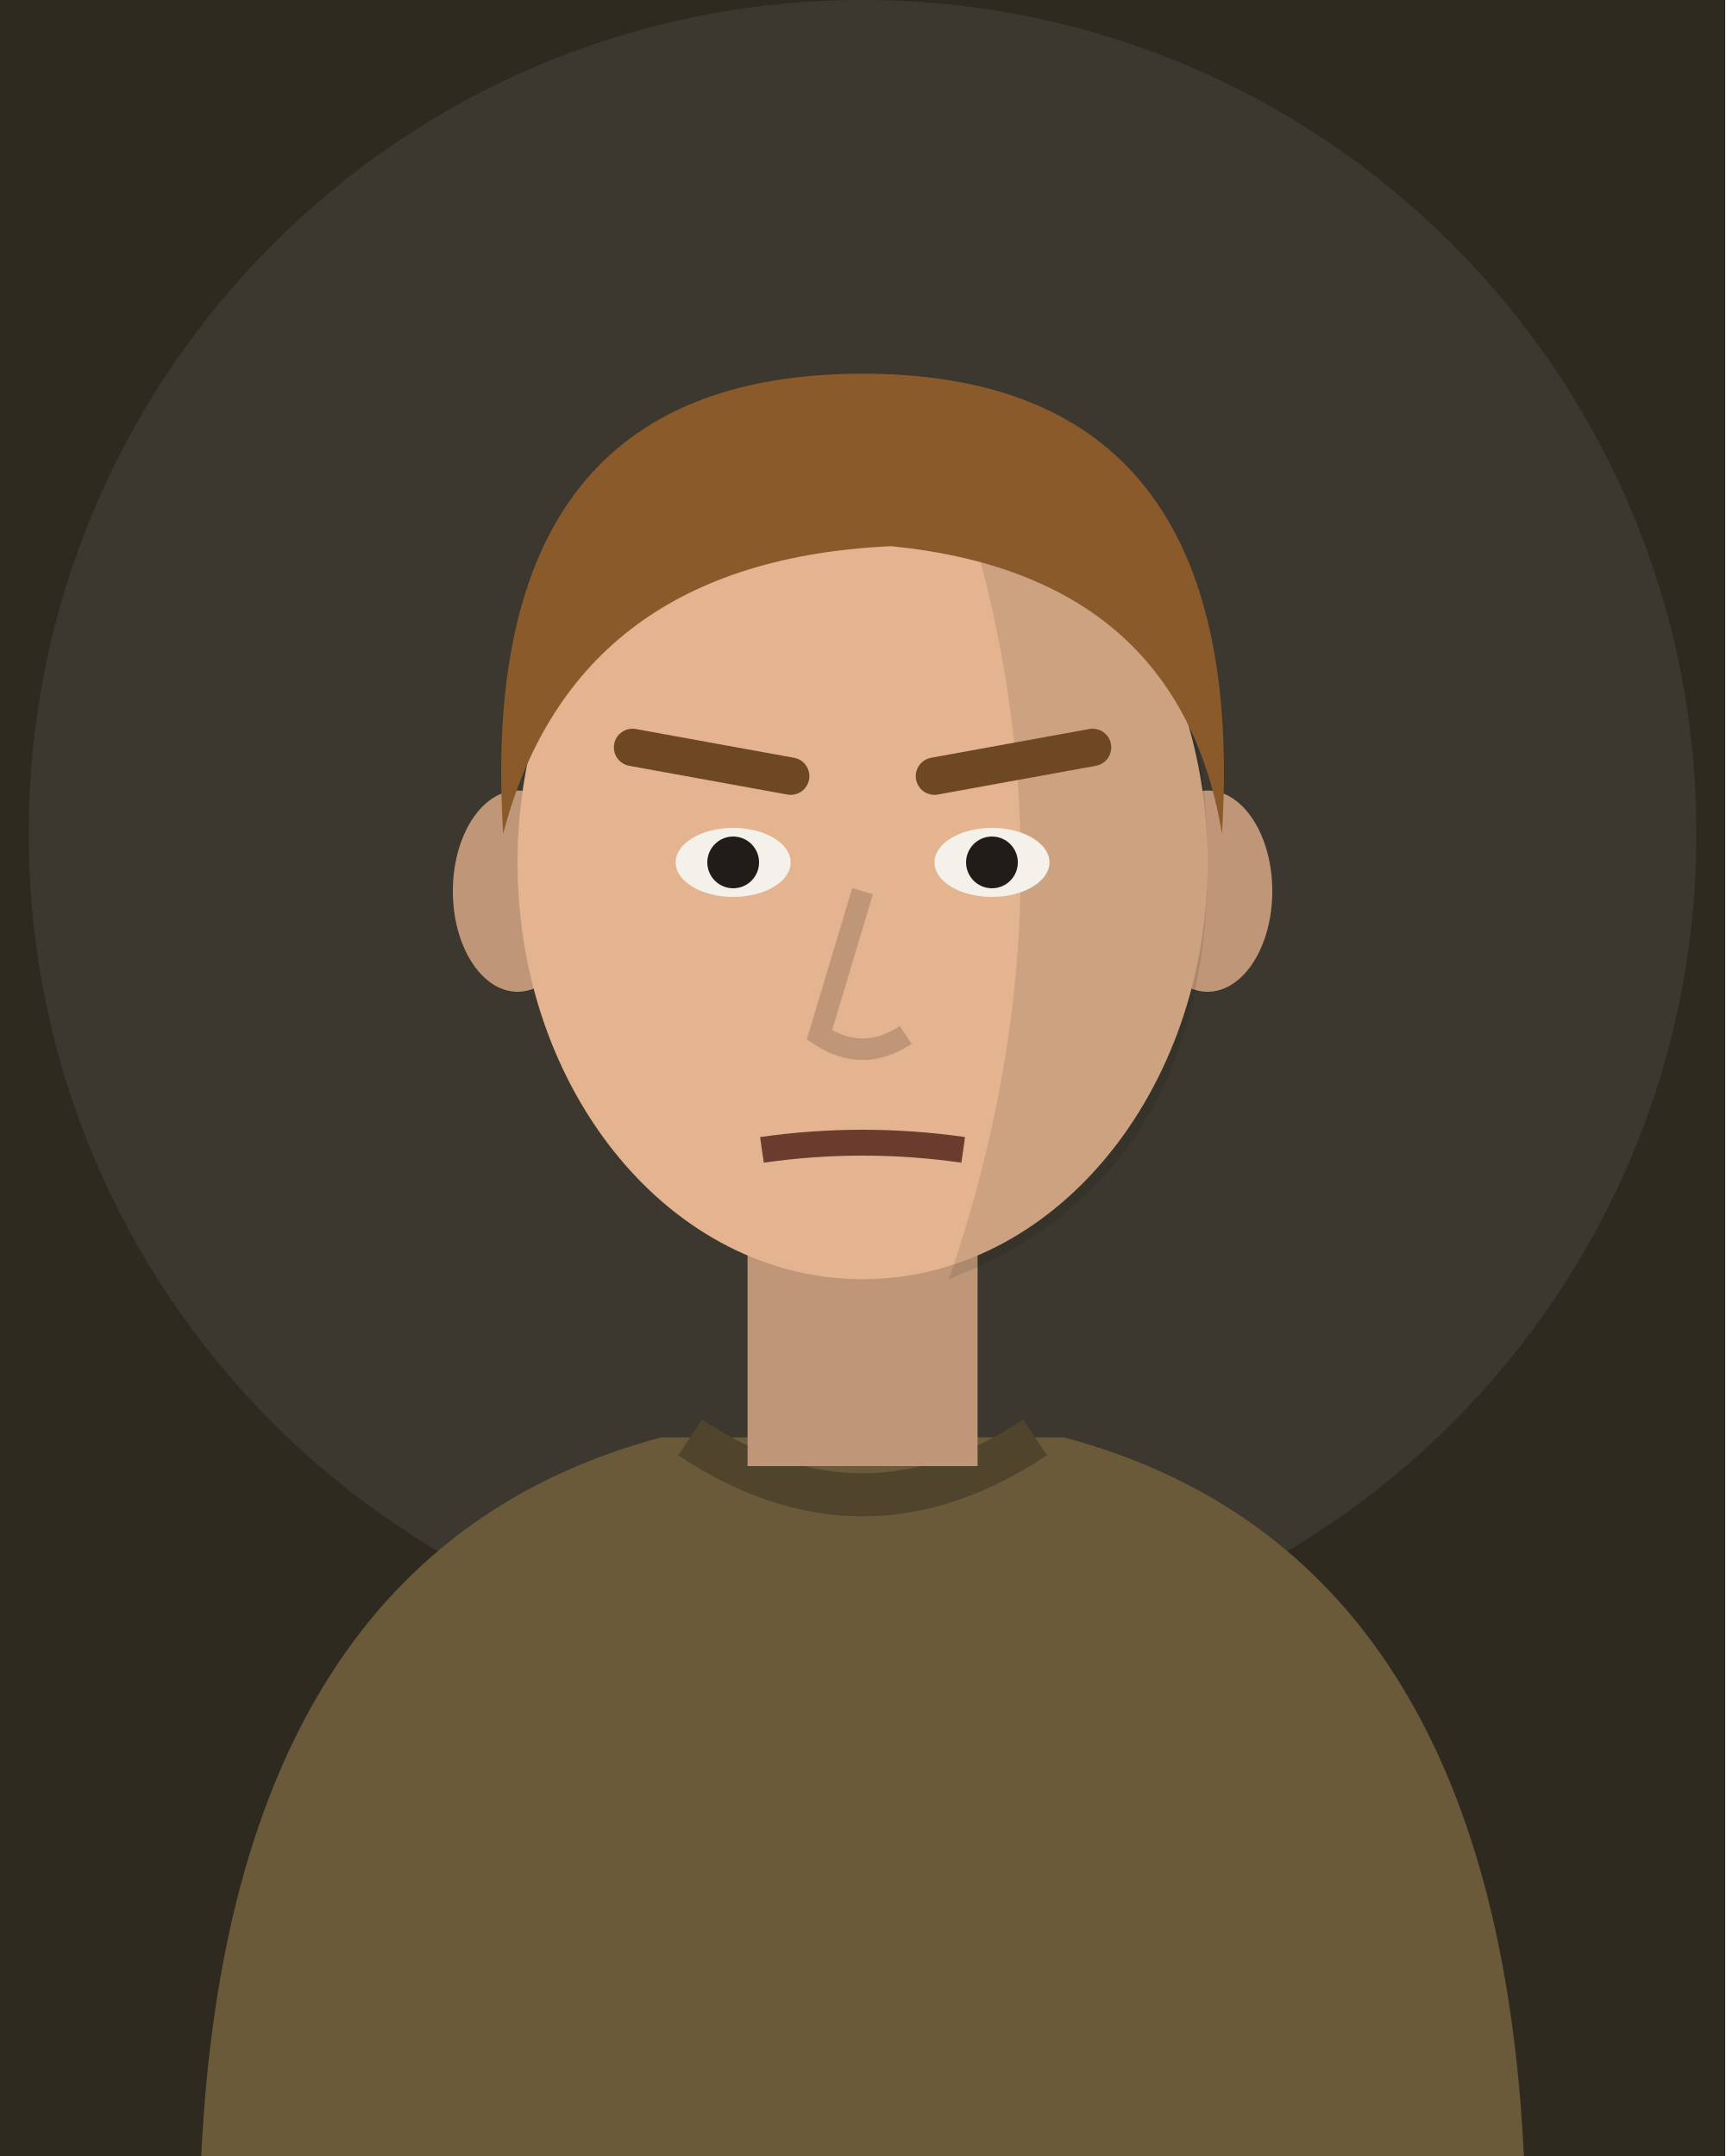
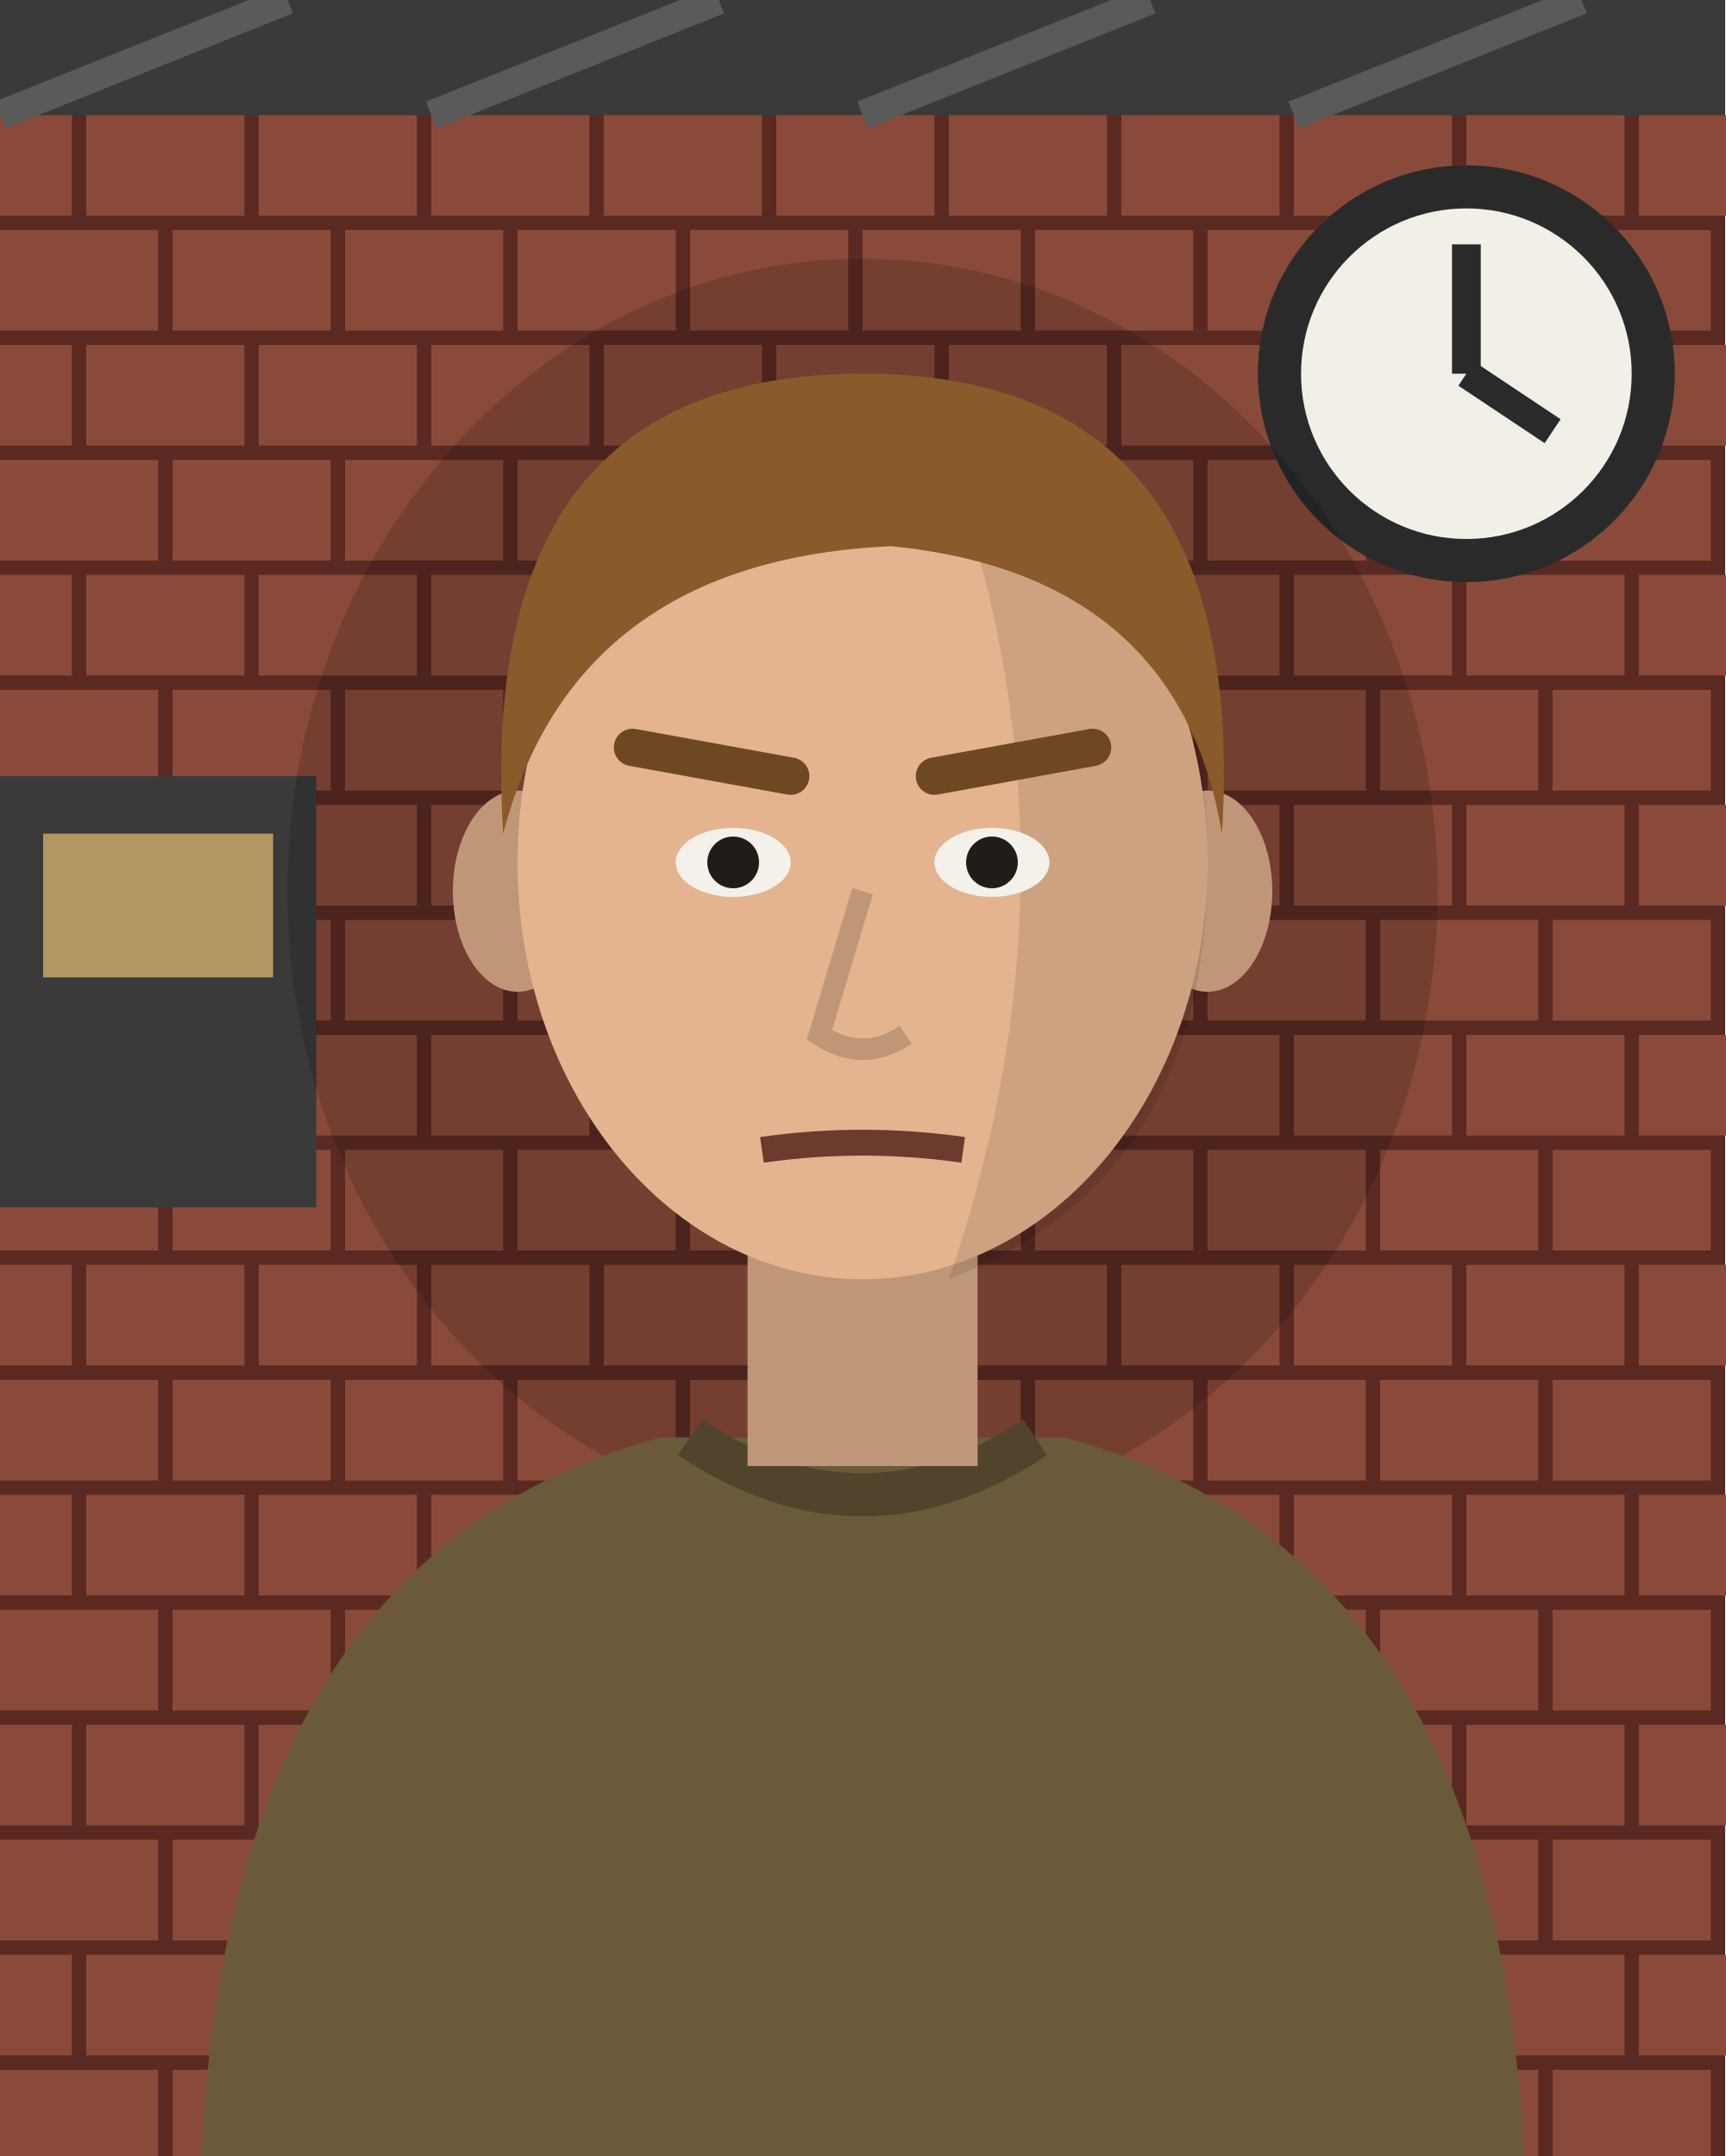
<svg xmlns="http://www.w3.org/2000/svg" viewBox="0 0 120 150" role="img" aria-label="Thomas Reilly">
  <style>.fx{transform-box:fill-box;transform-origin:center}.tw{animation:tw 3s ease-in-out infinite}.pu{animation:pu 4s ease-in-out infinite}@keyframes tw{50%{opacity:.25}}@keyframes pu{50%{opacity:.55}}@keyframes spin{to{transform:rotate(360deg)}}@media (prefers-reduced-motion:reduce){*{animation:none!important}}</style>
-   <rect width="120" height="150" fill="#2e2a20" />
-   <circle cx="60" cy="58" r="58" fill="#fff" opacity=".07" />
+   <rect width="120" height="150" fill="#5a2a22" />
+   <rect x="0" y="0" width="11" height="7" fill="#8a4a3a" />
+   <rect x="12" y="0" width="11" height="7" fill="#8a4a3a" />
+   <rect x="24" y="0" width="11" height="7" fill="#8a4a3a" />
+   <rect x="36" y="0" width="11" height="7" fill="#8a4a3a" />
+   <rect x="48" y="0" width="11" height="7" fill="#8a4a3a" />
+   <rect x="60" y="0" width="11" height="7" fill="#8a4a3a" />
+   <rect x="72" y="0" width="11" height="7" fill="#8a4a3a" />
+   <rect x="84" y="0" width="11" height="7" fill="#8a4a3a" />
+   <rect x="96" y="0" width="11" height="7" fill="#8a4a3a" />
+   <rect x="108" y="0" width="11" height="7" fill="#8a4a3a" />
+   <rect x="-6" y="8" width="11" height="7" fill="#8a4a3a" />
+   <rect x="6" y="8" width="11" height="7" fill="#8a4a3a" />
+   <rect x="18" y="8" width="11" height="7" fill="#8a4a3a" />
+   <rect x="30" y="8" width="11" height="7" fill="#8a4a3a" />
+   <rect x="42" y="8" width="11" height="7" fill="#8a4a3a" />
+   <rect x="54" y="8" width="11" height="7" fill="#8a4a3a" />
+   <rect x="66" y="8" width="11" height="7" fill="#8a4a3a" />
+   <rect x="78" y="8" width="11" height="7" fill="#8a4a3a" />
+   <rect x="90" y="8" width="11" height="7" fill="#8a4a3a" />
+   <rect x="102" y="8" width="11" height="7" fill="#8a4a3a" />
+   <rect x="114" y="8" width="11" height="7" fill="#8a4a3a" />
+   <rect x="0" y="16" width="11" height="7" fill="#8a4a3a" />
+   <rect x="12" y="16" width="11" height="7" fill="#8a4a3a" />
+   <rect x="24" y="16" width="11" height="7" fill="#8a4a3a" />
+   <rect x="36" y="16" width="11" height="7" fill="#8a4a3a" />
+   <rect x="48" y="16" width="11" height="7" fill="#8a4a3a" />
+   <rect x="60" y="16" width="11" height="7" fill="#8a4a3a" />
+   <rect x="72" y="16" width="11" height="7" fill="#8a4a3a" />
+   <rect x="84" y="16" width="11" height="7" fill="#8a4a3a" />
+   <rect x="96" y="16" width="11" height="7" fill="#8a4a3a" />
+   <rect x="108" y="16" width="11" height="7" fill="#8a4a3a" />
+   <rect x="-6" y="24" width="11" height="7" fill="#8a4a3a" />
+   <rect x="6" y="24" width="11" height="7" fill="#8a4a3a" />
+   <rect x="18" y="24" width="11" height="7" fill="#8a4a3a" />
+   <rect x="30" y="24" width="11" height="7" fill="#8a4a3a" />
+   <rect x="42" y="24" width="11" height="7" fill="#8a4a3a" />
+   <rect x="54" y="24" width="11" height="7" fill="#8a4a3a" />
+   <rect x="66" y="24" width="11" height="7" fill="#8a4a3a" />
+   <rect x="78" y="24" width="11" height="7" fill="#8a4a3a" />
+   <rect x="90" y="24" width="11" height="7" fill="#8a4a3a" />
+   <rect x="102" y="24" width="11" height="7" fill="#8a4a3a" />
+   <rect x="114" y="24" width="11" height="7" fill="#8a4a3a" />
+   <rect x="0" y="32" width="11" height="7" fill="#8a4a3a" />
+   <rect x="12" y="32" width="11" height="7" fill="#8a4a3a" />
+   <rect x="24" y="32" width="11" height="7" fill="#8a4a3a" />
+   <rect x="36" y="32" width="11" height="7" fill="#8a4a3a" />
+   <rect x="48" y="32" width="11" height="7" fill="#8a4a3a" />
+   <rect x="60" y="32" width="11" height="7" fill="#8a4a3a" />
+   <rect x="72" y="32" width="11" height="7" fill="#8a4a3a" />
+   <rect x="84" y="32" width="11" height="7" fill="#8a4a3a" />
+   <rect x="96" y="32" width="11" height="7" fill="#8a4a3a" />
+   <rect x="108" y="32" width="11" height="7" fill="#8a4a3a" />
+   <rect x="-6" y="40" width="11" height="7" fill="#8a4a3a" />
+   <rect x="6" y="40" width="11" height="7" fill="#8a4a3a" />
+   <rect x="18" y="40" width="11" height="7" fill="#8a4a3a" />
+   <rect x="30" y="40" width="11" height="7" fill="#8a4a3a" />
+   <rect x="42" y="40" width="11" height="7" fill="#8a4a3a" />
+   <rect x="54" y="40" width="11" height="7" fill="#8a4a3a" />
+   <rect x="66" y="40" width="11" height="7" fill="#8a4a3a" />
+   <rect x="78" y="40" width="11" height="7" fill="#8a4a3a" />
+   <rect x="90" y="40" width="11" height="7" fill="#8a4a3a" />
+   <rect x="102" y="40" width="11" height="7" fill="#8a4a3a" />
+   <rect x="114" y="40" width="11" height="7" fill="#8a4a3a" />
+   <rect x="0" y="48" width="11" height="7" fill="#8a4a3a" />
+   <rect x="12" y="48" width="11" height="7" fill="#8a4a3a" />
+   <rect x="24" y="48" width="11" height="7" fill="#8a4a3a" />
+   <rect x="36" y="48" width="11" height="7" fill="#8a4a3a" />
+   <rect x="48" y="48" width="11" height="7" fill="#8a4a3a" />
+   <rect x="60" y="48" width="11" height="7" fill="#8a4a3a" />
+   <rect x="72" y="48" width="11" height="7" fill="#8a4a3a" />
+   <rect x="84" y="48" width="11" height="7" fill="#8a4a3a" />
+   <rect x="96" y="48" width="11" height="7" fill="#8a4a3a" />
+   <rect x="108" y="48" width="11" height="7" fill="#8a4a3a" />
+   <rect x="-6" y="56" width="11" height="7" fill="#8a4a3a" />
+   <rect x="6" y="56" width="11" height="7" fill="#8a4a3a" />
+   <rect x="18" y="56" width="11" height="7" fill="#8a4a3a" />
+   <rect x="30" y="56" width="11" height="7" fill="#8a4a3a" />
+   <rect x="42" y="56" width="11" height="7" fill="#8a4a3a" />
+   <rect x="54" y="56" width="11" height="7" fill="#8a4a3a" />
+   <rect x="66" y="56" width="11" height="7" fill="#8a4a3a" />
+   <rect x="78" y="56" width="11" height="7" fill="#8a4a3a" />
+   <rect x="90" y="56" width="11" height="7" fill="#8a4a3a" />
+   <rect x="102" y="56" width="11" height="7" fill="#8a4a3a" />
+   <rect x="114" y="56" width="11" height="7" fill="#8a4a3a" />
+   <rect x="0" y="64" width="11" height="7" fill="#8a4a3a" />
+   <rect x="12" y="64" width="11" height="7" fill="#8a4a3a" />
+   <rect x="24" y="64" width="11" height="7" fill="#8a4a3a" />
+   <rect x="36" y="64" width="11" height="7" fill="#8a4a3a" />
+   <rect x="48" y="64" width="11" height="7" fill="#8a4a3a" />
+   <rect x="60" y="64" width="11" height="7" fill="#8a4a3a" />
+   <rect x="72" y="64" width="11" height="7" fill="#8a4a3a" />
+   <rect x="84" y="64" width="11" height="7" fill="#8a4a3a" />
+   <rect x="96" y="64" width="11" height="7" fill="#8a4a3a" />
+   <rect x="108" y="64" width="11" height="7" fill="#8a4a3a" />
+   <rect x="-6" y="72" width="11" height="7" fill="#8a4a3a" />
+   <rect x="6" y="72" width="11" height="7" fill="#8a4a3a" />
+   <rect x="18" y="72" width="11" height="7" fill="#8a4a3a" />
+   <rect x="30" y="72" width="11" height="7" fill="#8a4a3a" />
+   <rect x="42" y="72" width="11" height="7" fill="#8a4a3a" />
+   <rect x="54" y="72" width="11" height="7" fill="#8a4a3a" />
+   <rect x="66" y="72" width="11" height="7" fill="#8a4a3a" />
+   <rect x="78" y="72" width="11" height="7" fill="#8a4a3a" />
+   <rect x="90" y="72" width="11" height="7" fill="#8a4a3a" />
+   <rect x="102" y="72" width="11" height="7" fill="#8a4a3a" />
+   <rect x="114" y="72" width="11" height="7" fill="#8a4a3a" />
+   <rect x="0" y="80" width="11" height="7" fill="#8a4a3a" />
+   <rect x="12" y="80" width="11" height="7" fill="#8a4a3a" />
+   <rect x="24" y="80" width="11" height="7" fill="#8a4a3a" />
+   <rect x="36" y="80" width="11" height="7" fill="#8a4a3a" />
+   <rect x="48" y="80" width="11" height="7" fill="#8a4a3a" />
+   <rect x="60" y="80" width="11" height="7" fill="#8a4a3a" />
+   <rect x="72" y="80" width="11" height="7" fill="#8a4a3a" />
+   <rect x="84" y="80" width="11" height="7" fill="#8a4a3a" />
+   <rect x="96" y="80" width="11" height="7" fill="#8a4a3a" />
+   <rect x="108" y="80" width="11" height="7" fill="#8a4a3a" />
+   <rect x="-6" y="88" width="11" height="7" fill="#8a4a3a" />
+   <rect x="6" y="88" width="11" height="7" fill="#8a4a3a" />
+   <rect x="18" y="88" width="11" height="7" fill="#8a4a3a" />
+   <rect x="30" y="88" width="11" height="7" fill="#8a4a3a" />
+   <rect x="42" y="88" width="11" height="7" fill="#8a4a3a" />
+   <rect x="54" y="88" width="11" height="7" fill="#8a4a3a" />
+   <rect x="66" y="88" width="11" height="7" fill="#8a4a3a" />
+   <rect x="78" y="88" width="11" height="7" fill="#8a4a3a" />
+   <rect x="90" y="88" width="11" height="7" fill="#8a4a3a" />
+   <rect x="102" y="88" width="11" height="7" fill="#8a4a3a" />
+   <rect x="114" y="88" width="11" height="7" fill="#8a4a3a" />
+   <rect x="0" y="96" width="11" height="7" fill="#8a4a3a" />
+   <rect x="12" y="96" width="11" height="7" fill="#8a4a3a" />
+   <rect x="24" y="96" width="11" height="7" fill="#8a4a3a" />
+   <rect x="36" y="96" width="11" height="7" fill="#8a4a3a" />
+   <rect x="48" y="96" width="11" height="7" fill="#8a4a3a" />
+   <rect x="60" y="96" width="11" height="7" fill="#8a4a3a" />
+   <rect x="72" y="96" width="11" height="7" fill="#8a4a3a" />
+   <rect x="84" y="96" width="11" height="7" fill="#8a4a3a" />
+   <rect x="96" y="96" width="11" height="7" fill="#8a4a3a" />
+   <rect x="108" y="96" width="11" height="7" fill="#8a4a3a" />
+   <rect x="-6" y="104" width="11" height="7" fill="#8a4a3a" />
+   <rect x="6" y="104" width="11" height="7" fill="#8a4a3a" />
+   <rect x="18" y="104" width="11" height="7" fill="#8a4a3a" />
+   <rect x="30" y="104" width="11" height="7" fill="#8a4a3a" />
+   <rect x="42" y="104" width="11" height="7" fill="#8a4a3a" />
+   <rect x="54" y="104" width="11" height="7" fill="#8a4a3a" />
+   <rect x="66" y="104" width="11" height="7" fill="#8a4a3a" />
+   <rect x="78" y="104" width="11" height="7" fill="#8a4a3a" />
+   <rect x="90" y="104" width="11" height="7" fill="#8a4a3a" />
+   <rect x="102" y="104" width="11" height="7" fill="#8a4a3a" />
+   <rect x="114" y="104" width="11" height="7" fill="#8a4a3a" />
+   <rect x="0" y="112" width="11" height="7" fill="#8a4a3a" />
+   <rect x="12" y="112" width="11" height="7" fill="#8a4a3a" />
+   <rect x="24" y="112" width="11" height="7" fill="#8a4a3a" />
+   <rect x="36" y="112" width="11" height="7" fill="#8a4a3a" />
+   <rect x="48" y="112" width="11" height="7" fill="#8a4a3a" />
+   <rect x="60" y="112" width="11" height="7" fill="#8a4a3a" />
+   <rect x="72" y="112" width="11" height="7" fill="#8a4a3a" />
+   <rect x="84" y="112" width="11" height="7" fill="#8a4a3a" />
+   <rect x="96" y="112" width="11" height="7" fill="#8a4a3a" />
+   <rect x="108" y="112" width="11" height="7" fill="#8a4a3a" />
+   <rect x="-6" y="120" width="11" height="7" fill="#8a4a3a" />
+   <rect x="6" y="120" width="11" height="7" fill="#8a4a3a" />
+   <rect x="18" y="120" width="11" height="7" fill="#8a4a3a" />
+   <rect x="30" y="120" width="11" height="7" fill="#8a4a3a" />
+   <rect x="42" y="120" width="11" height="7" fill="#8a4a3a" />
+   <rect x="54" y="120" width="11" height="7" fill="#8a4a3a" />
+   <rect x="66" y="120" width="11" height="7" fill="#8a4a3a" />
+   <rect x="78" y="120" width="11" height="7" fill="#8a4a3a" />
+   <rect x="90" y="120" width="11" height="7" fill="#8a4a3a" />
+   <rect x="102" y="120" width="11" height="7" fill="#8a4a3a" />
+   <rect x="114" y="120" width="11" height="7" fill="#8a4a3a" />
+   <rect x="0" y="128" width="11" height="7" fill="#8a4a3a" />
+   <rect x="12" y="128" width="11" height="7" fill="#8a4a3a" />
+   <rect x="24" y="128" width="11" height="7" fill="#8a4a3a" />
+   <rect x="36" y="128" width="11" height="7" fill="#8a4a3a" />
+   <rect x="48" y="128" width="11" height="7" fill="#8a4a3a" />
+   <rect x="60" y="128" width="11" height="7" fill="#8a4a3a" />
+   <rect x="72" y="128" width="11" height="7" fill="#8a4a3a" />
+   <rect x="84" y="128" width="11" height="7" fill="#8a4a3a" />
+   <rect x="96" y="128" width="11" height="7" fill="#8a4a3a" />
+   <rect x="108" y="128" width="11" height="7" fill="#8a4a3a" />
+   <rect x="-6" y="136" width="11" height="7" fill="#8a4a3a" />
+   <rect x="6" y="136" width="11" height="7" fill="#8a4a3a" />
+   <rect x="18" y="136" width="11" height="7" fill="#8a4a3a" />
+   <rect x="30" y="136" width="11" height="7" fill="#8a4a3a" />
+   <rect x="42" y="136" width="11" height="7" fill="#8a4a3a" />
+   <rect x="54" y="136" width="11" height="7" fill="#8a4a3a" />
+   <rect x="66" y="136" width="11" height="7" fill="#8a4a3a" />
+   <rect x="78" y="136" width="11" height="7" fill="#8a4a3a" />
+   <rect x="90" y="136" width="11" height="7" fill="#8a4a3a" />
+   <rect x="102" y="136" width="11" height="7" fill="#8a4a3a" />
+   <rect x="114" y="136" width="11" height="7" fill="#8a4a3a" />
+   <rect x="0" y="144" width="11" height="7" fill="#8a4a3a" />
+   <rect x="12" y="144" width="11" height="7" fill="#8a4a3a" />
+   <rect x="24" y="144" width="11" height="7" fill="#8a4a3a" />
+   <rect x="36" y="144" width="11" height="7" fill="#8a4a3a" />
+   <rect x="48" y="144" width="11" height="7" fill="#8a4a3a" />
+   <rect x="60" y="144" width="11" height="7" fill="#8a4a3a" />
+   <rect x="72" y="144" width="11" height="7" fill="#8a4a3a" />
+   <rect x="84" y="144" width="11" height="7" fill="#8a4a3a" />
+   <rect x="96" y="144" width="11" height="7" fill="#8a4a3a" />
+   <rect x="108" y="144" width="11" height="7" fill="#8a4a3a" />
+   <circle cx="102" cy="26" r="13" fill="#f2efe6" stroke="#2a2a2a" stroke-width="3" />
+   <path d="M102 26 V17 M102 26 L108 30" stroke="#2a2a2a" stroke-width="2" />
+   <rect x="0" y="0" width="120" height="8" fill="#3a3a3a" />
+   <path d="M0 8 L20 0 M30 8 L50 0 M60 8 L80 0 M90 8 L110 0" stroke="#5a5a5a" stroke-width="2" />
+   <rect x="0" y="54" width="22" height="30" fill="#3a3a3a" />
+   <rect x="3" y="58" width="16" height="10" fill="#ffd77a" opacity=".6" />
+   <ellipse cx="60" cy="62" rx="40" ry="44" fill="#000" opacity=".16" />
  <path d="M14 150 Q16 108 46 100 H74 Q104 108 106 150Z" fill="#6a5a3a" />
  <path d="M48 100 Q60 108 72 100" stroke="#50442c" stroke-width="3" fill="none" />
  <rect x="52" y="86" width="16" height="16" fill="#bf9778" />
  <ellipse cx="36" cy="62" rx="4.5" ry="7" fill="#bf9778" />
  <ellipse cx="84" cy="62" rx="4.5" ry="7" fill="#bf9778" />
  <ellipse cx="60" cy="60" rx="24" ry="29" fill="#e3b48f" />
  <path d="M66 32 Q84 38 84 60 Q84 82 66 89 Q76 60 66 32Z" fill="#000" opacity=".1" />
  <path d="M35 58 Q33 26 60 26 Q87 26 85 58 Q82 40 62 38 Q40 39 35 58Z" fill="#8a5a2a" />
  <path d="M44 52 L55 54 M65 54 L76 52" stroke="#6e4822" stroke-width="2.6" stroke-linecap="round" />
  <ellipse cx="51" cy="60" rx="4" ry="2.4" fill="#f4f1ea" />
  <circle cx="51" cy="60" r="1.8" fill="#221c18" />
  <ellipse cx="69" cy="60" rx="4" ry="2.4" fill="#f4f1ea" />
  <circle cx="69" cy="60" r="1.8" fill="#221c18" />
  <path d="M60 62 L57 72 Q60 74 63 72" fill="none" stroke="#bf9778" stroke-width="1.5" />
  <path d="M53 80 Q60 79 67 80" stroke="#6b3b2e" stroke-width="1.8" fill="none" />
</svg>
